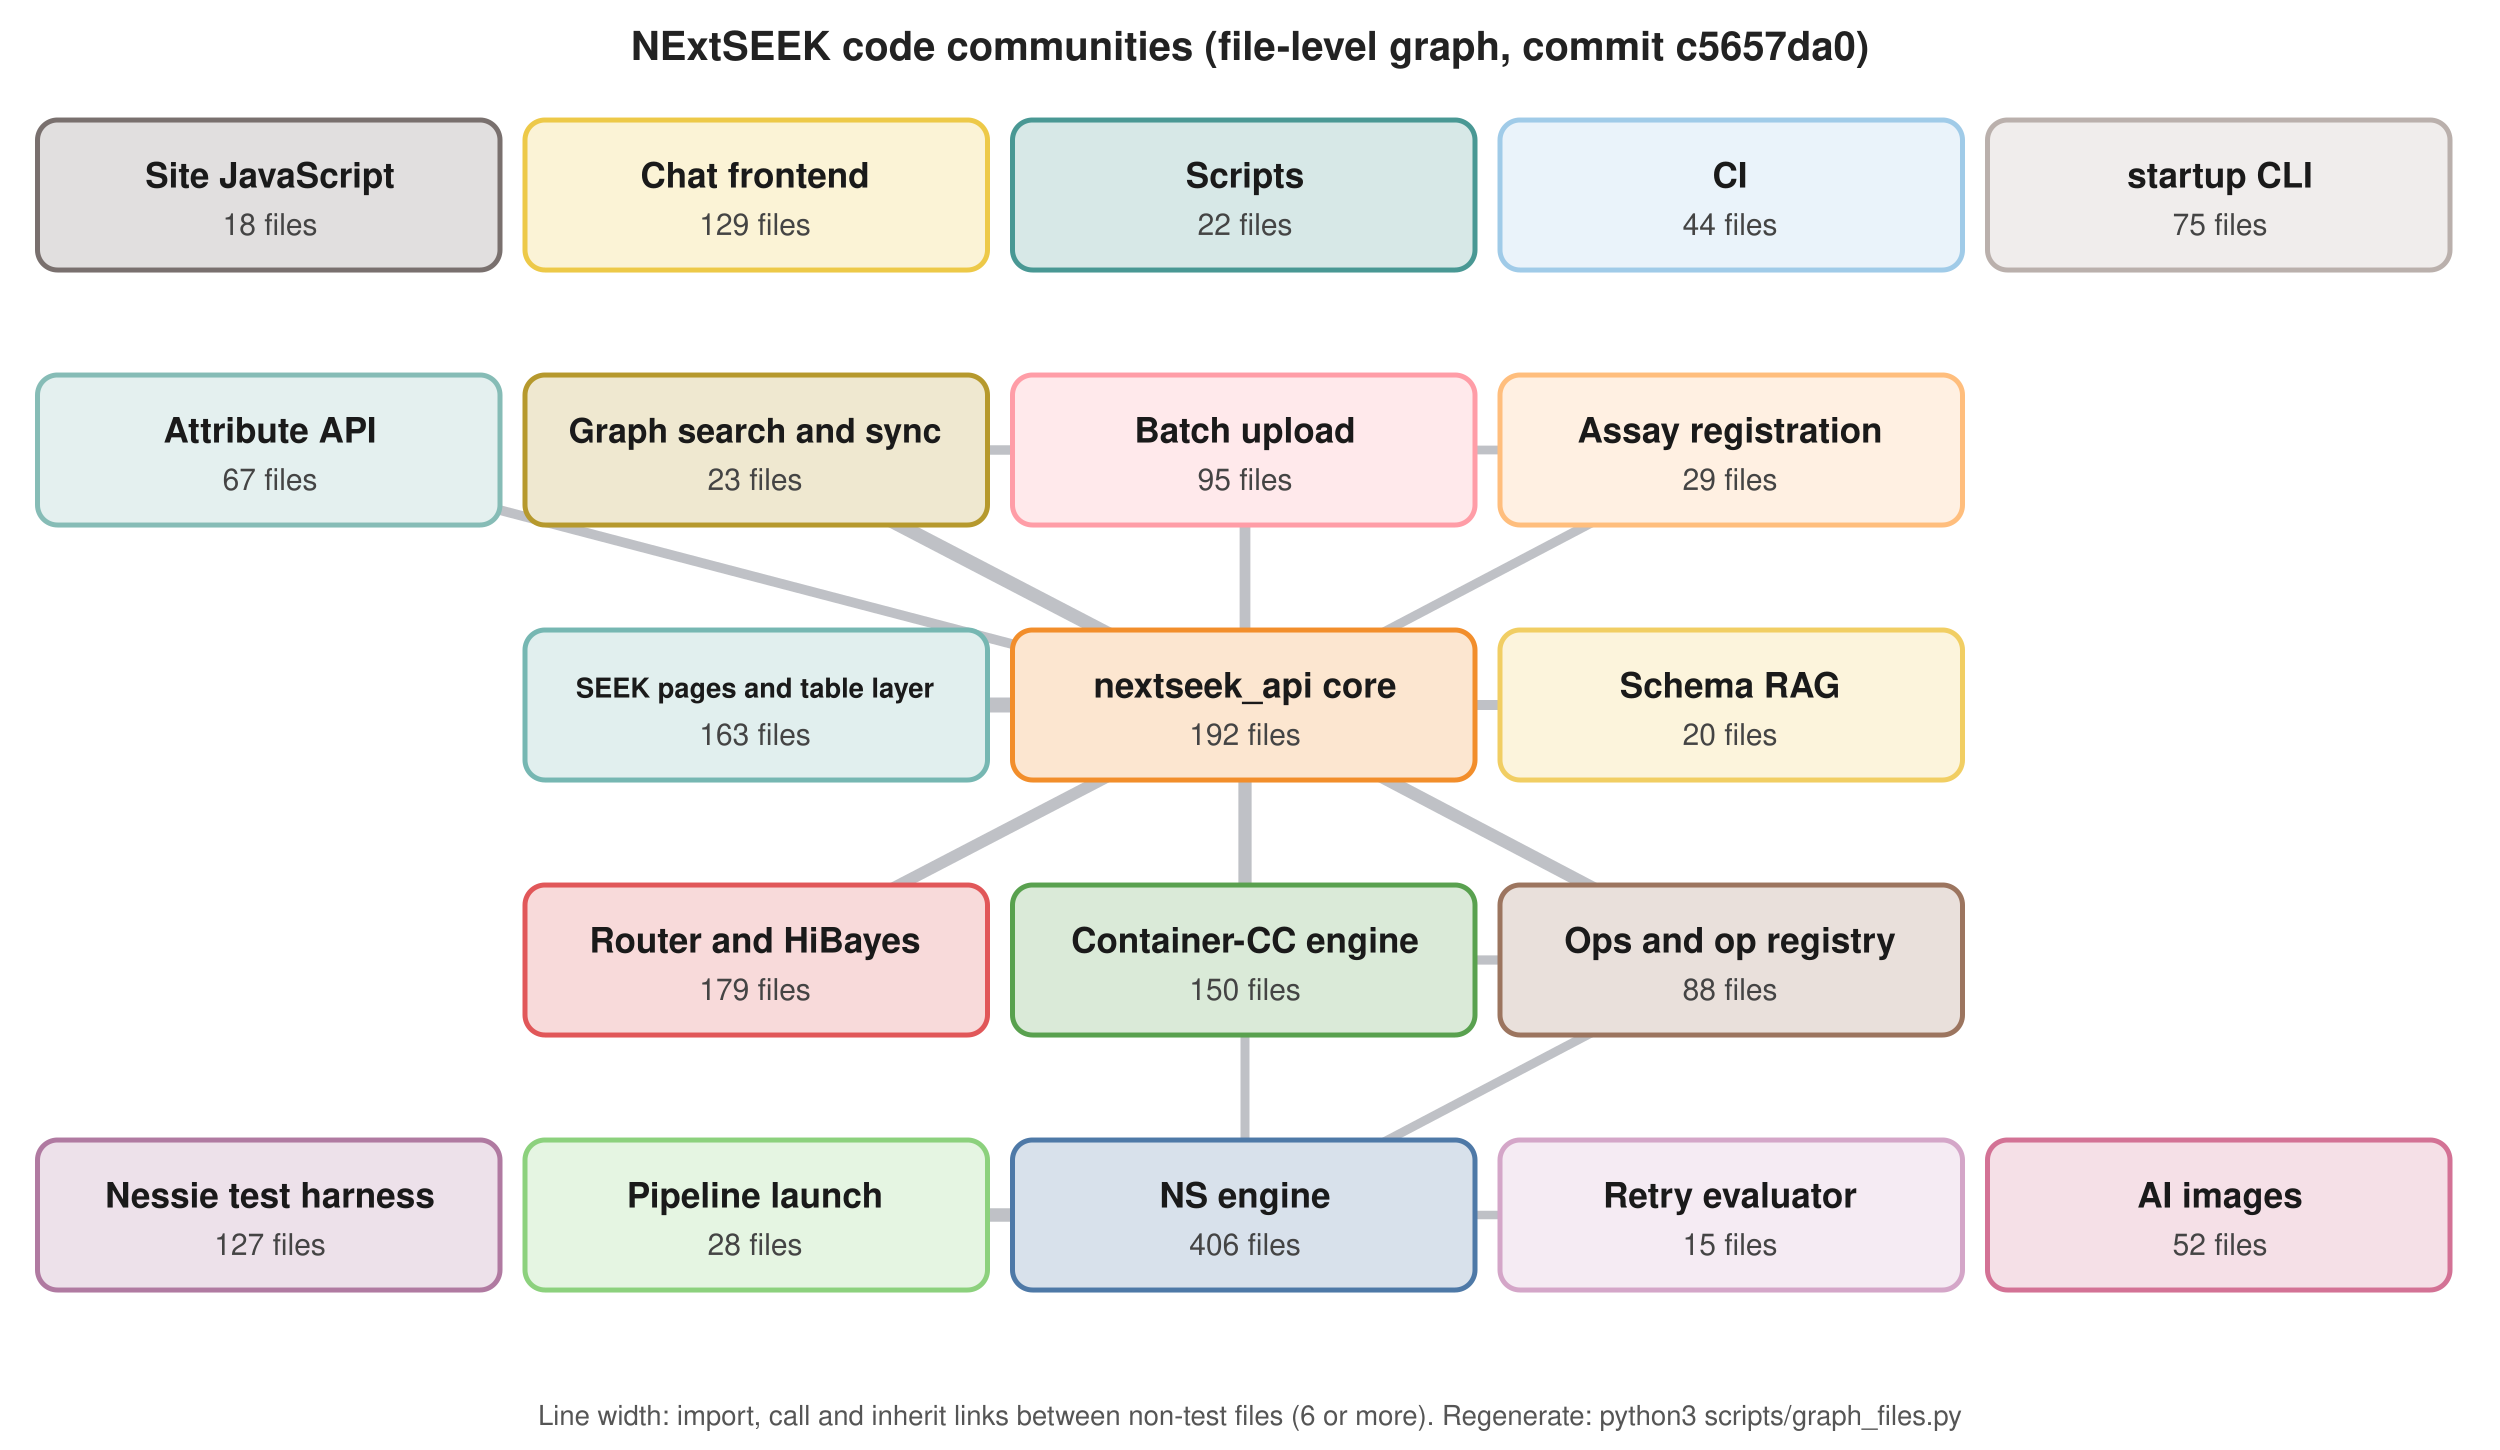
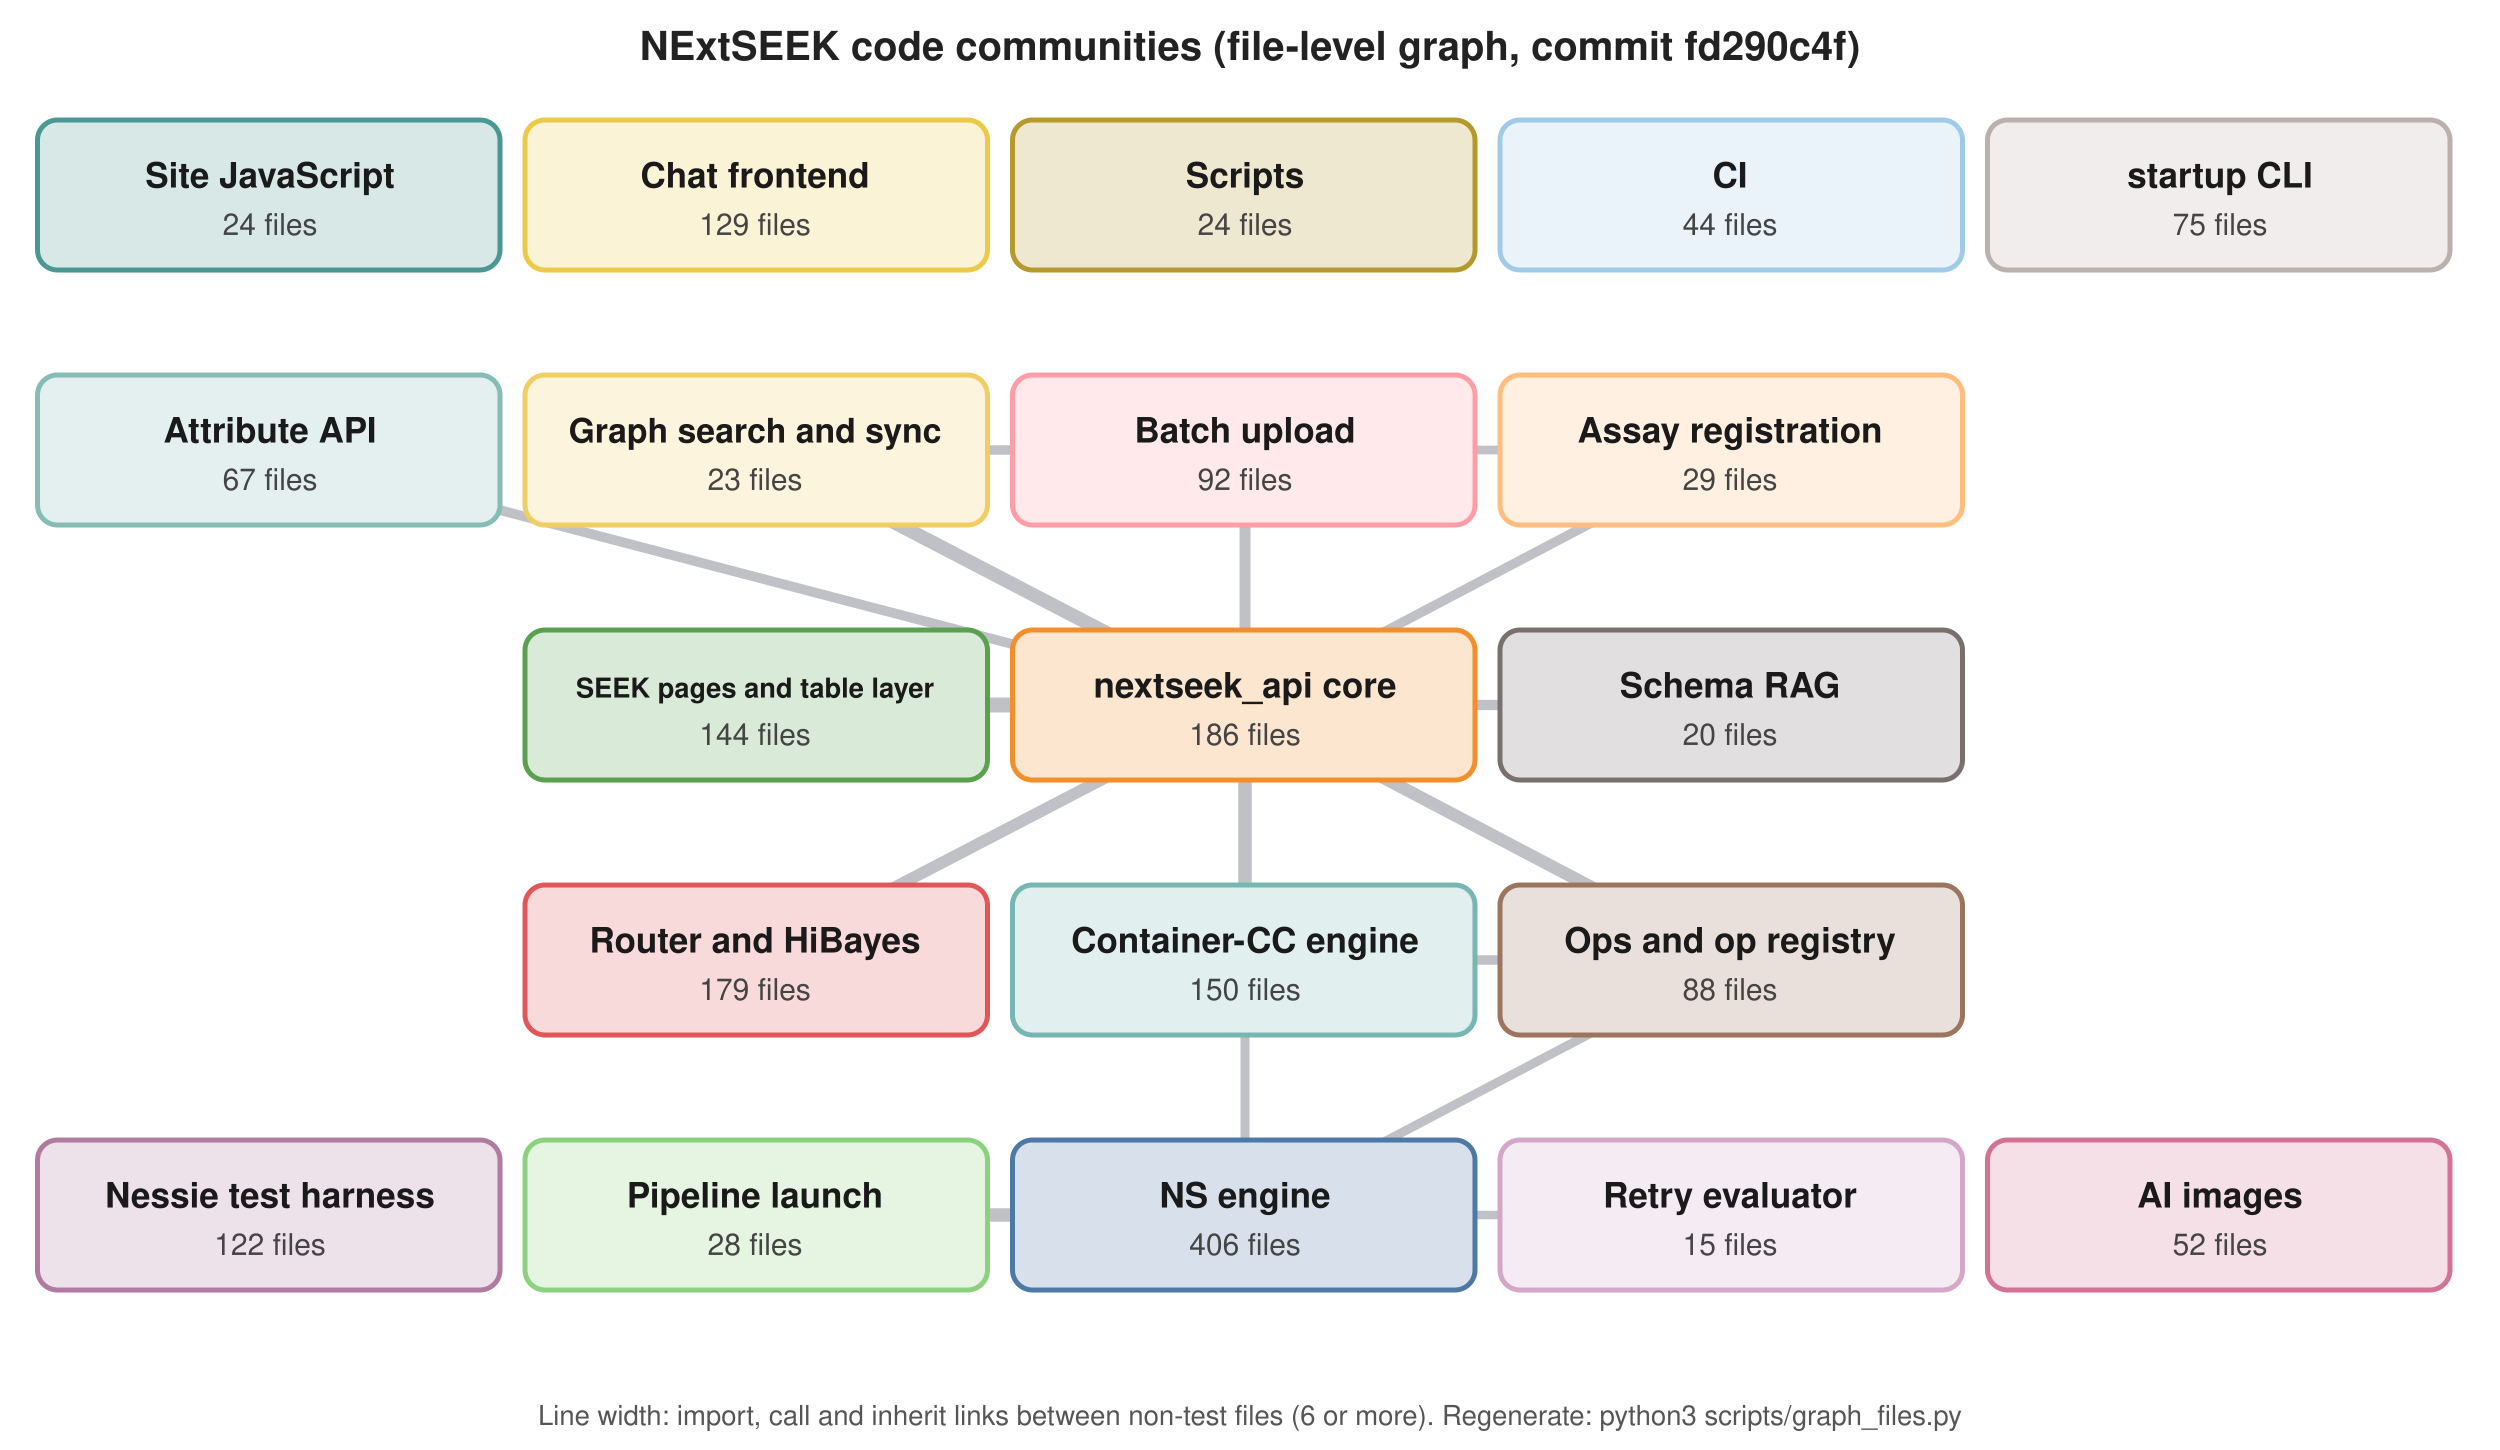
<svg xmlns="http://www.w3.org/2000/svg" viewBox="0 0 1000 580" width="1000" height="580" font-family="Helvetica, Arial, sans-serif">
  <rect width="1000" height="580" fill="#ffffff" />
-   <text x="500.0" y="24" text-anchor="middle" font-size="16" font-weight="bold" fill="#222">NExtSEEK code communities (file-level graph, commit c5657da0)</text>
+   <text x="500.0" y="24" text-anchor="middle" font-size="16" font-weight="bold" fill="#222">NExtSEEK code communities (file-level graph, commit fd290c4f)</text>
  <line x1="302" y1="282" x2="498" y2="282" stroke="#8a8f98" stroke-opacity="0.55" stroke-width="6.0" />
  <line x1="302" y1="180" x2="498" y2="282" stroke="#8a8f98" stroke-opacity="0.55" stroke-width="5.5" />
  <line x1="498" y1="486" x2="302" y2="486" stroke="#8a8f98" stroke-opacity="0.55" stroke-width="5.4" />
-   <line x1="498" y1="384" x2="498" y2="282" stroke="#8a8f98" stroke-opacity="0.55" stroke-width="5.3" />
+   <line x1="498" y1="384" x2="498" y2="282" stroke="#8a8f98" stroke-opacity="0.55" stroke-width="5.4" />
  <line x1="692" y1="384" x2="498" y2="282" stroke="#8a8f98" stroke-opacity="0.55" stroke-width="5.0" />
  <line x1="302" y1="384" x2="498" y2="282" stroke="#8a8f98" stroke-opacity="0.55" stroke-width="4.7" />
-   <line x1="498" y1="180" x2="498" y2="282" stroke="#8a8f98" stroke-opacity="0.55" stroke-width="4.3" />
-   <line x1="692" y1="282" x2="498" y2="282" stroke="#8a8f98" stroke-opacity="0.55" stroke-width="4.0" />
+   <line x1="498" y1="180" x2="498" y2="282" stroke="#8a8f98" stroke-opacity="0.55" stroke-width="4.4" />
+   <line x1="692" y1="282" x2="498" y2="282" stroke="#8a8f98" stroke-opacity="0.55" stroke-width="4.1" />
  <line x1="108" y1="180" x2="498" y2="282" stroke="#8a8f98" stroke-opacity="0.55" stroke-width="3.9" />
  <line x1="498" y1="180" x2="302" y2="180" stroke="#8a8f98" stroke-opacity="0.55" stroke-width="3.8" />
-   <line x1="498" y1="384" x2="692" y2="384" stroke="#8a8f98" stroke-opacity="0.55" stroke-width="3.7" />
-   <line x1="692" y1="180" x2="498" y2="282" stroke="#8a8f98" stroke-opacity="0.55" stroke-width="3.7" />
+   <line x1="498" y1="384" x2="692" y2="384" stroke="#8a8f98" stroke-opacity="0.55" stroke-width="3.8" />
+   <line x1="692" y1="180" x2="498" y2="282" stroke="#8a8f98" stroke-opacity="0.55" stroke-width="3.8" />
  <line x1="498" y1="384" x2="498" y2="486" stroke="#8a8f98" stroke-opacity="0.55" stroke-width="3.6" />
  <line x1="498" y1="486" x2="692" y2="384" stroke="#8a8f98" stroke-opacity="0.55" stroke-width="3.6" />
  <line x1="692" y1="180" x2="498" y2="180" stroke="#8a8f98" stroke-opacity="0.55" stroke-width="3.5" />
  <line x1="498" y1="486" x2="692" y2="486" stroke="#8a8f98" stroke-opacity="0.55" stroke-width="3.4" />
  <rect x="405" y="456" width="185" height="60" rx="8" fill="#ffffff" />
  <rect x="405" y="456" width="185" height="60" rx="8" fill="#4e79a7" fill-opacity="0.22" stroke="#4e79a7" stroke-width="2" />
  <text x="498" y="483" text-anchor="middle" font-size="14.0" font-weight="bold" fill="#1a1a1a">NS engine</text>
  <text x="498" y="502" text-anchor="middle" font-size="12" fill="#444">406 files</text>
  <rect x="405" y="252" width="185" height="60" rx="8" fill="#ffffff" />
  <rect x="405" y="252" width="185" height="60" rx="8" fill="#f28e2b" fill-opacity="0.22" stroke="#f28e2b" stroke-width="2" />
  <text x="498" y="279" text-anchor="middle" font-size="14.0" font-weight="bold" fill="#1a1a1a">nextseek_api core</text>
-   <text x="498" y="298" text-anchor="middle" font-size="12" fill="#444">192 files</text>
+   <text x="498" y="298" text-anchor="middle" font-size="12" fill="#444">186 files</text>
  <rect x="210" y="354" width="185" height="60" rx="8" fill="#ffffff" />
  <rect x="210" y="354" width="185" height="60" rx="8" fill="#e15759" fill-opacity="0.22" stroke="#e15759" stroke-width="2" />
  <text x="302" y="381" text-anchor="middle" font-size="14.0" font-weight="bold" fill="#1a1a1a">Router and HiBayes</text>
  <text x="302" y="400" text-anchor="middle" font-size="12" fill="#444">179 files</text>
-   <rect x="210" y="252" width="185" height="60" rx="8" fill="#ffffff" />
-   <rect x="210" y="252" width="185" height="60" rx="8" fill="#76b7b2" fill-opacity="0.22" stroke="#76b7b2" stroke-width="2" />
-   <text x="302" y="279" text-anchor="middle" font-size="10.9" font-weight="bold" fill="#1a1a1a">SEEK pages and table layer</text>
-   <text x="302" y="298" text-anchor="middle" font-size="12" fill="#444">163 files</text>
  <rect x="405" y="354" width="185" height="60" rx="8" fill="#ffffff" />
-   <rect x="405" y="354" width="185" height="60" rx="8" fill="#59a14f" fill-opacity="0.22" stroke="#59a14f" stroke-width="2" />
+   <rect x="405" y="354" width="185" height="60" rx="8" fill="#76b7b2" fill-opacity="0.22" stroke="#76b7b2" stroke-width="2" />
  <text x="498" y="381" text-anchor="middle" font-size="14.0" font-weight="bold" fill="#1a1a1a">Container-CC engine</text>
  <text x="498" y="400" text-anchor="middle" font-size="12" fill="#444">150 files</text>
+   <rect x="210" y="252" width="185" height="60" rx="8" fill="#ffffff" />
+   <rect x="210" y="252" width="185" height="60" rx="8" fill="#59a14f" fill-opacity="0.22" stroke="#59a14f" stroke-width="2" />
+   <text x="302" y="279" text-anchor="middle" font-size="10.9" font-weight="bold" fill="#1a1a1a">SEEK pages and table layer</text>
+   <text x="302" y="298" text-anchor="middle" font-size="12" fill="#444">144 files</text>
  <rect x="210" y="48" width="185" height="60" rx="8" fill="#ffffff" />
  <rect x="210" y="48" width="185" height="60" rx="8" fill="#edc948" fill-opacity="0.22" stroke="#edc948" stroke-width="2" />
  <text x="302" y="75" text-anchor="middle" font-size="14.0" font-weight="bold" fill="#1a1a1a">Chat frontend</text>
  <text x="302" y="94" text-anchor="middle" font-size="12" fill="#444">129 files</text>
  <rect x="15" y="456" width="185" height="60" rx="8" fill="#ffffff" />
  <rect x="15" y="456" width="185" height="60" rx="8" fill="#b07aa1" fill-opacity="0.22" stroke="#b07aa1" stroke-width="2" />
  <text x="108" y="483" text-anchor="middle" font-size="14.0" font-weight="bold" fill="#1a1a1a">Nessie test harness</text>
-   <text x="108" y="502" text-anchor="middle" font-size="12" fill="#444">127 files</text>
+   <text x="108" y="502" text-anchor="middle" font-size="12" fill="#444">122 files</text>
  <rect x="405" y="150" width="185" height="60" rx="8" fill="#ffffff" />
  <rect x="405" y="150" width="185" height="60" rx="8" fill="#ff9da7" fill-opacity="0.22" stroke="#ff9da7" stroke-width="2" />
  <text x="498" y="177" text-anchor="middle" font-size="14.0" font-weight="bold" fill="#1a1a1a">Batch upload</text>
-   <text x="498" y="196" text-anchor="middle" font-size="12" fill="#444">95 files</text>
+   <text x="498" y="196" text-anchor="middle" font-size="12" fill="#444">92 files</text>
  <rect x="600" y="354" width="185" height="60" rx="8" fill="#ffffff" />
  <rect x="600" y="354" width="185" height="60" rx="8" fill="#9c755f" fill-opacity="0.22" stroke="#9c755f" stroke-width="2" />
  <text x="692" y="381" text-anchor="middle" font-size="14.0" font-weight="bold" fill="#1a1a1a">Ops and op registry</text>
  <text x="692" y="400" text-anchor="middle" font-size="12" fill="#444">88 files</text>
  <rect x="795" y="48" width="185" height="60" rx="8" fill="#ffffff" />
  <rect x="795" y="48" width="185" height="60" rx="8" fill="#bab0ac" fill-opacity="0.22" stroke="#bab0ac" stroke-width="2" />
  <text x="888" y="75" text-anchor="middle" font-size="14.0" font-weight="bold" fill="#1a1a1a">startup CLI</text>
  <text x="888" y="94" text-anchor="middle" font-size="12" fill="#444">75 files</text>
  <rect x="15" y="150" width="185" height="60" rx="8" fill="#ffffff" />
  <rect x="15" y="150" width="185" height="60" rx="8" fill="#86bcb6" fill-opacity="0.22" stroke="#86bcb6" stroke-width="2" />
  <text x="108" y="177" text-anchor="middle" font-size="14.0" font-weight="bold" fill="#1a1a1a">Attribute API</text>
  <text x="108" y="196" text-anchor="middle" font-size="12" fill="#444">67 files</text>
  <rect x="795" y="456" width="185" height="60" rx="8" fill="#ffffff" />
  <rect x="795" y="456" width="185" height="60" rx="8" fill="#d37295" fill-opacity="0.22" stroke="#d37295" stroke-width="2" />
  <text x="888" y="483" text-anchor="middle" font-size="14.0" font-weight="bold" fill="#1a1a1a">AI images</text>
  <text x="888" y="502" text-anchor="middle" font-size="12" fill="#444">52 files</text>
  <rect x="600" y="48" width="185" height="60" rx="8" fill="#ffffff" />
  <rect x="600" y="48" width="185" height="60" rx="8" fill="#a0cbe8" fill-opacity="0.22" stroke="#a0cbe8" stroke-width="2" />
  <text x="692" y="75" text-anchor="middle" font-size="14.0" font-weight="bold" fill="#1a1a1a">CI</text>
  <text x="692" y="94" text-anchor="middle" font-size="12" fill="#444">44 files</text>
  <rect x="600" y="150" width="185" height="60" rx="8" fill="#ffffff" />
  <rect x="600" y="150" width="185" height="60" rx="8" fill="#ffbe7d" fill-opacity="0.22" stroke="#ffbe7d" stroke-width="2" />
  <text x="692" y="177" text-anchor="middle" font-size="14.0" font-weight="bold" fill="#1a1a1a">Assay registration</text>
  <text x="692" y="196" text-anchor="middle" font-size="12" fill="#444">29 files</text>
  <rect x="210" y="456" width="185" height="60" rx="8" fill="#ffffff" />
  <rect x="210" y="456" width="185" height="60" rx="8" fill="#8cd17d" fill-opacity="0.22" stroke="#8cd17d" stroke-width="2" />
  <text x="302" y="483" text-anchor="middle" font-size="14.0" font-weight="bold" fill="#1a1a1a">Pipeline launch</text>
  <text x="302" y="502" text-anchor="middle" font-size="12" fill="#444">28 files</text>
+   <rect x="405" y="48" width="185" height="60" rx="8" fill="#ffffff" />
+   <rect x="405" y="48" width="185" height="60" rx="8" fill="#b6992d" fill-opacity="0.22" stroke="#b6992d" stroke-width="2" />
+   <text x="498" y="75" text-anchor="middle" font-size="14.0" font-weight="bold" fill="#1a1a1a">Scripts</text>
+   <text x="498" y="94" text-anchor="middle" font-size="12" fill="#444">24 files</text>
+   <rect x="15" y="48" width="185" height="60" rx="8" fill="#ffffff" />
+   <rect x="15" y="48" width="185" height="60" rx="8" fill="#499894" fill-opacity="0.22" stroke="#499894" stroke-width="2" />
+   <text x="108" y="75" text-anchor="middle" font-size="14.0" font-weight="bold" fill="#1a1a1a">Site JavaScript</text>
+   <text x="108" y="94" text-anchor="middle" font-size="12" fill="#444">24 files</text>
  <rect x="210" y="150" width="185" height="60" rx="8" fill="#ffffff" />
-   <rect x="210" y="150" width="185" height="60" rx="8" fill="#b6992d" fill-opacity="0.22" stroke="#b6992d" stroke-width="2" />
+   <rect x="210" y="150" width="185" height="60" rx="8" fill="#f1ce63" fill-opacity="0.22" stroke="#f1ce63" stroke-width="2" />
  <text x="302" y="177" text-anchor="middle" font-size="13.5" font-weight="bold" fill="#1a1a1a">Graph search and sync</text>
  <text x="302" y="196" text-anchor="middle" font-size="12" fill="#444">23 files</text>
-   <rect x="405" y="48" width="185" height="60" rx="8" fill="#ffffff" />
-   <rect x="405" y="48" width="185" height="60" rx="8" fill="#499894" fill-opacity="0.22" stroke="#499894" stroke-width="2" />
-   <text x="498" y="75" text-anchor="middle" font-size="14.0" font-weight="bold" fill="#1a1a1a">Scripts</text>
-   <text x="498" y="94" text-anchor="middle" font-size="12" fill="#444">22 files</text>
  <rect x="600" y="252" width="185" height="60" rx="8" fill="#ffffff" />
-   <rect x="600" y="252" width="185" height="60" rx="8" fill="#f1ce63" fill-opacity="0.22" stroke="#f1ce63" stroke-width="2" />
+   <rect x="600" y="252" width="185" height="60" rx="8" fill="#79706e" fill-opacity="0.22" stroke="#79706e" stroke-width="2" />
  <text x="692" y="279" text-anchor="middle" font-size="14.0" font-weight="bold" fill="#1a1a1a">Schema RAG</text>
  <text x="692" y="298" text-anchor="middle" font-size="12" fill="#444">20 files</text>
-   <rect x="15" y="48" width="185" height="60" rx="8" fill="#ffffff" />
-   <rect x="15" y="48" width="185" height="60" rx="8" fill="#79706e" fill-opacity="0.22" stroke="#79706e" stroke-width="2" />
-   <text x="108" y="75" text-anchor="middle" font-size="14.0" font-weight="bold" fill="#1a1a1a">Site JavaScript</text>
-   <text x="108" y="94" text-anchor="middle" font-size="12" fill="#444">18 files</text>
  <rect x="600" y="456" width="185" height="60" rx="8" fill="#ffffff" />
  <rect x="600" y="456" width="185" height="60" rx="8" fill="#d4a6c8" fill-opacity="0.22" stroke="#d4a6c8" stroke-width="2" />
  <text x="692" y="483" text-anchor="middle" font-size="14.0" font-weight="bold" fill="#1a1a1a">Retry evaluator</text>
  <text x="692" y="502" text-anchor="middle" font-size="12" fill="#444">15 files</text>
  <text x="500.0" y="570" text-anchor="middle" font-size="11" fill="#555">Line width: import, call and inherit links between non-test files (6 or more). Regenerate: python3 scripts/graph_files.py</text>
</svg>
